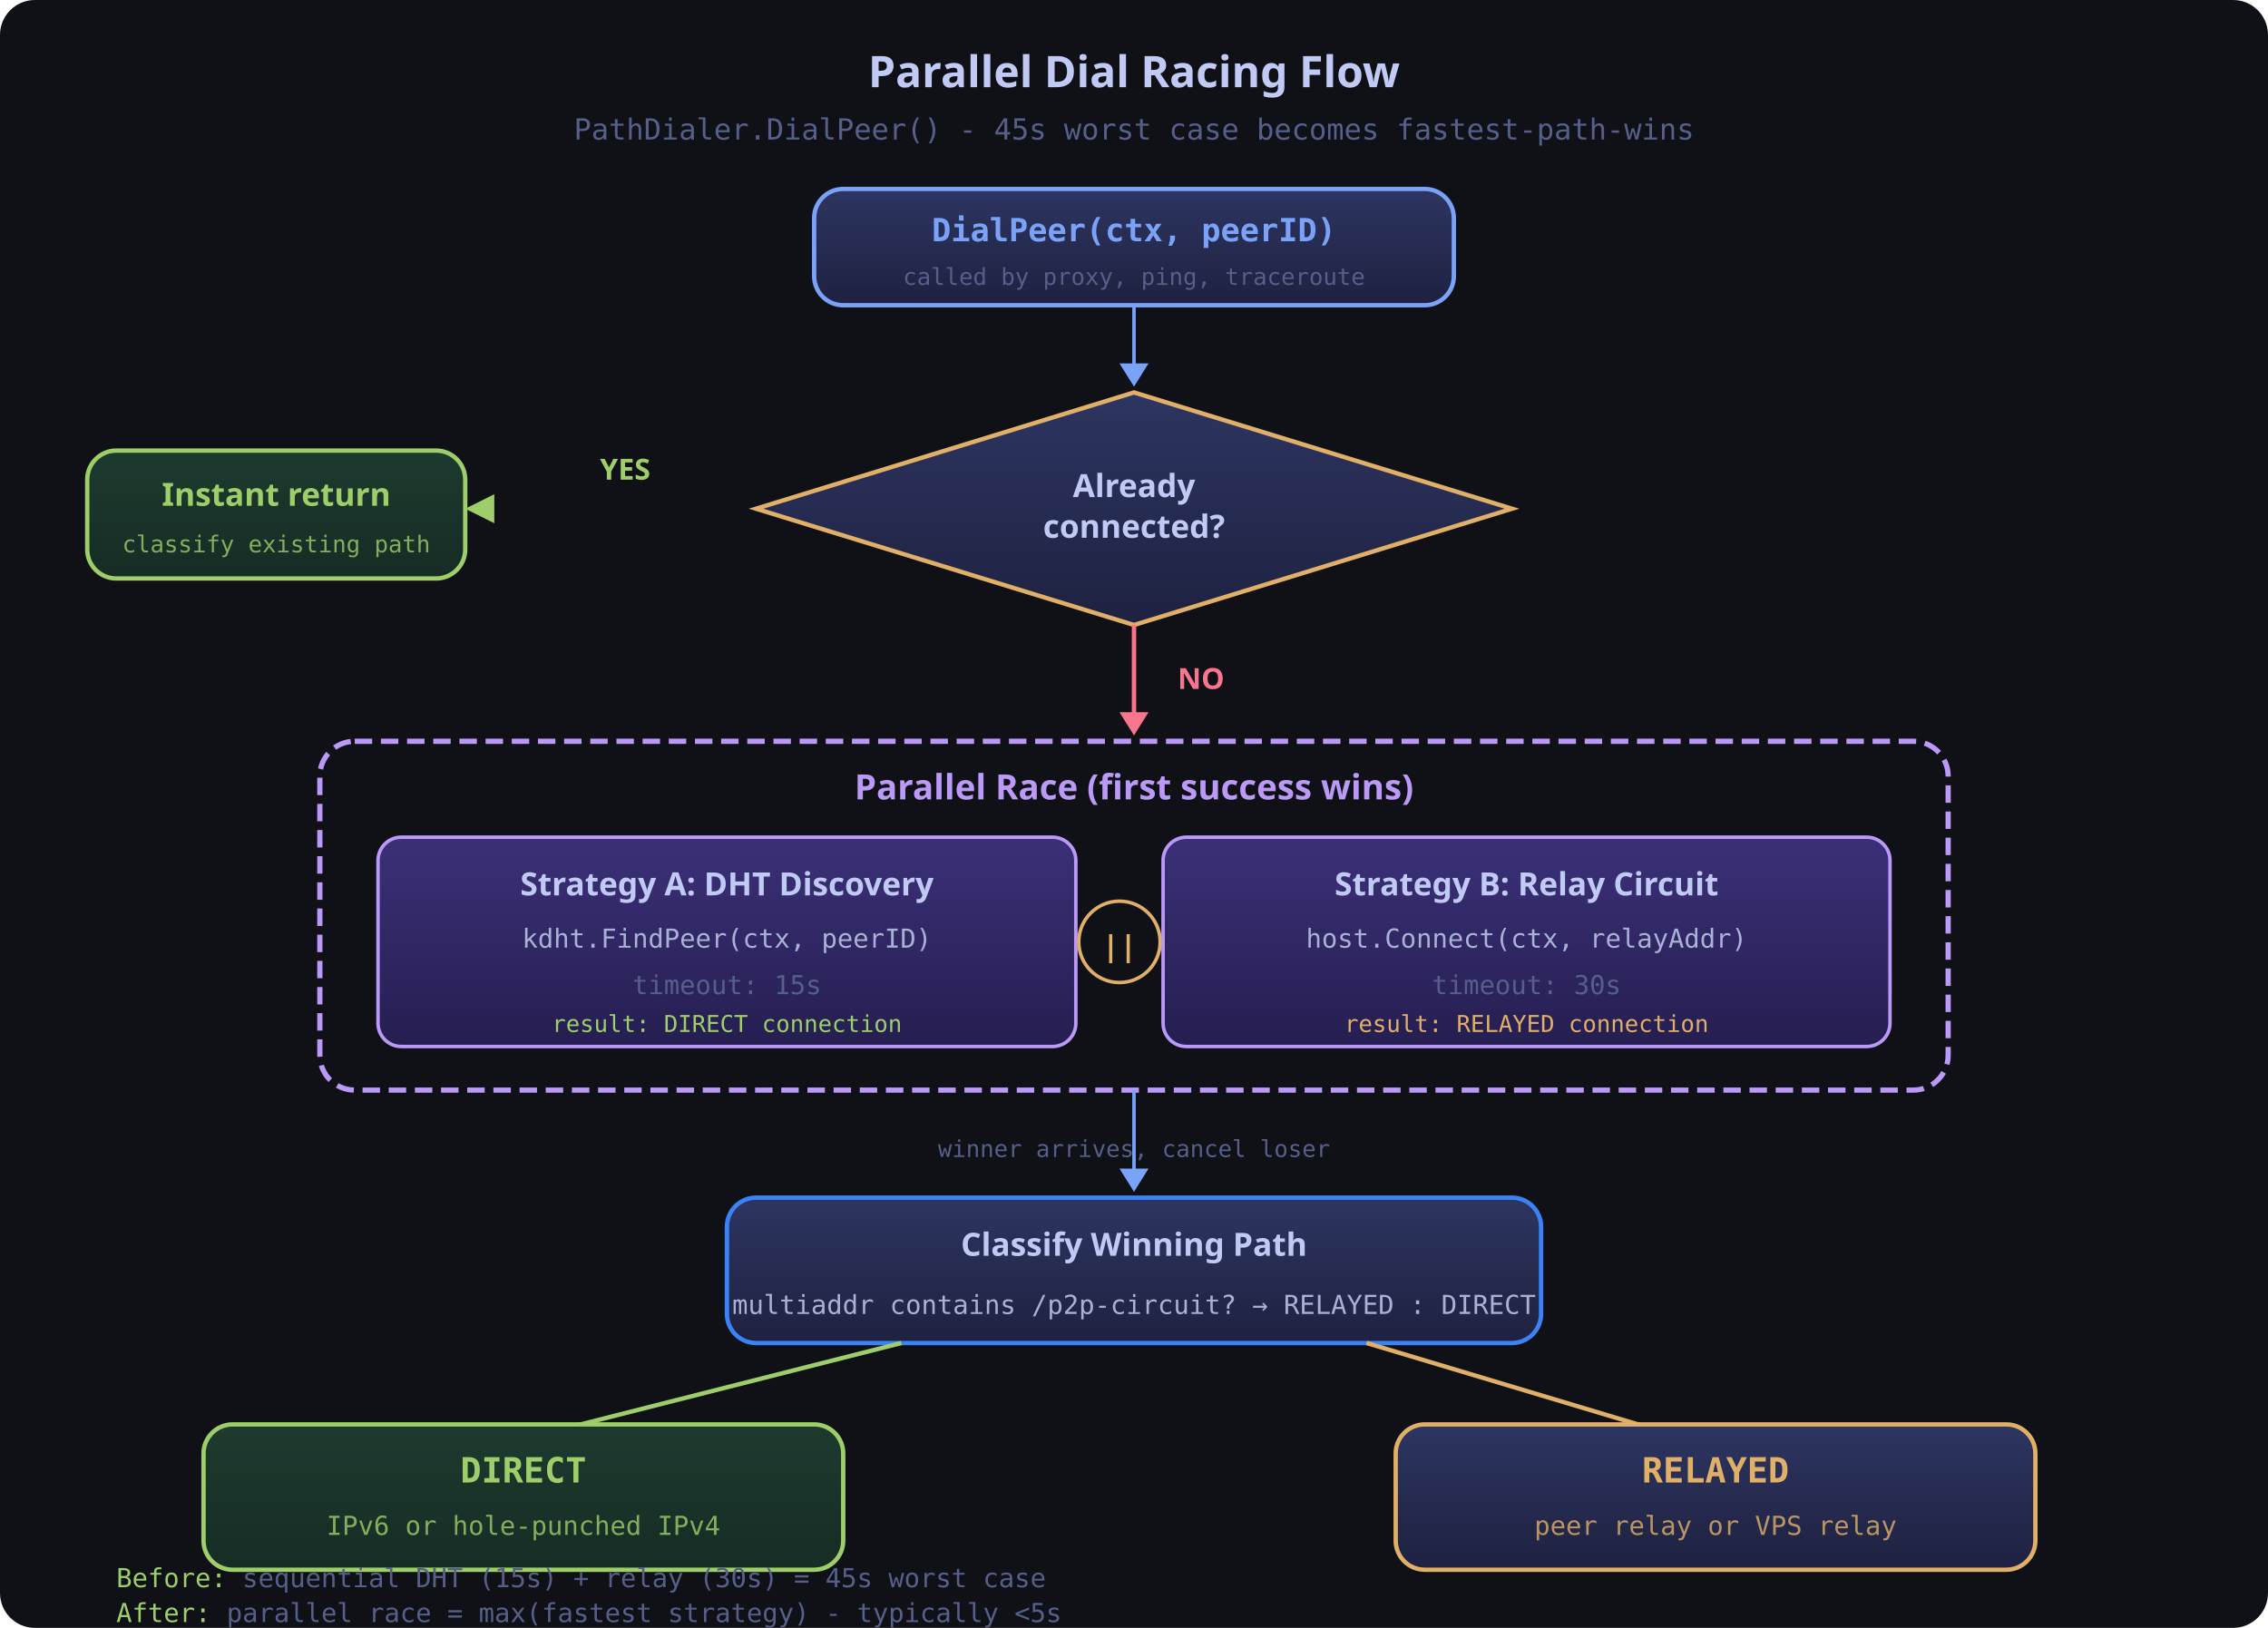
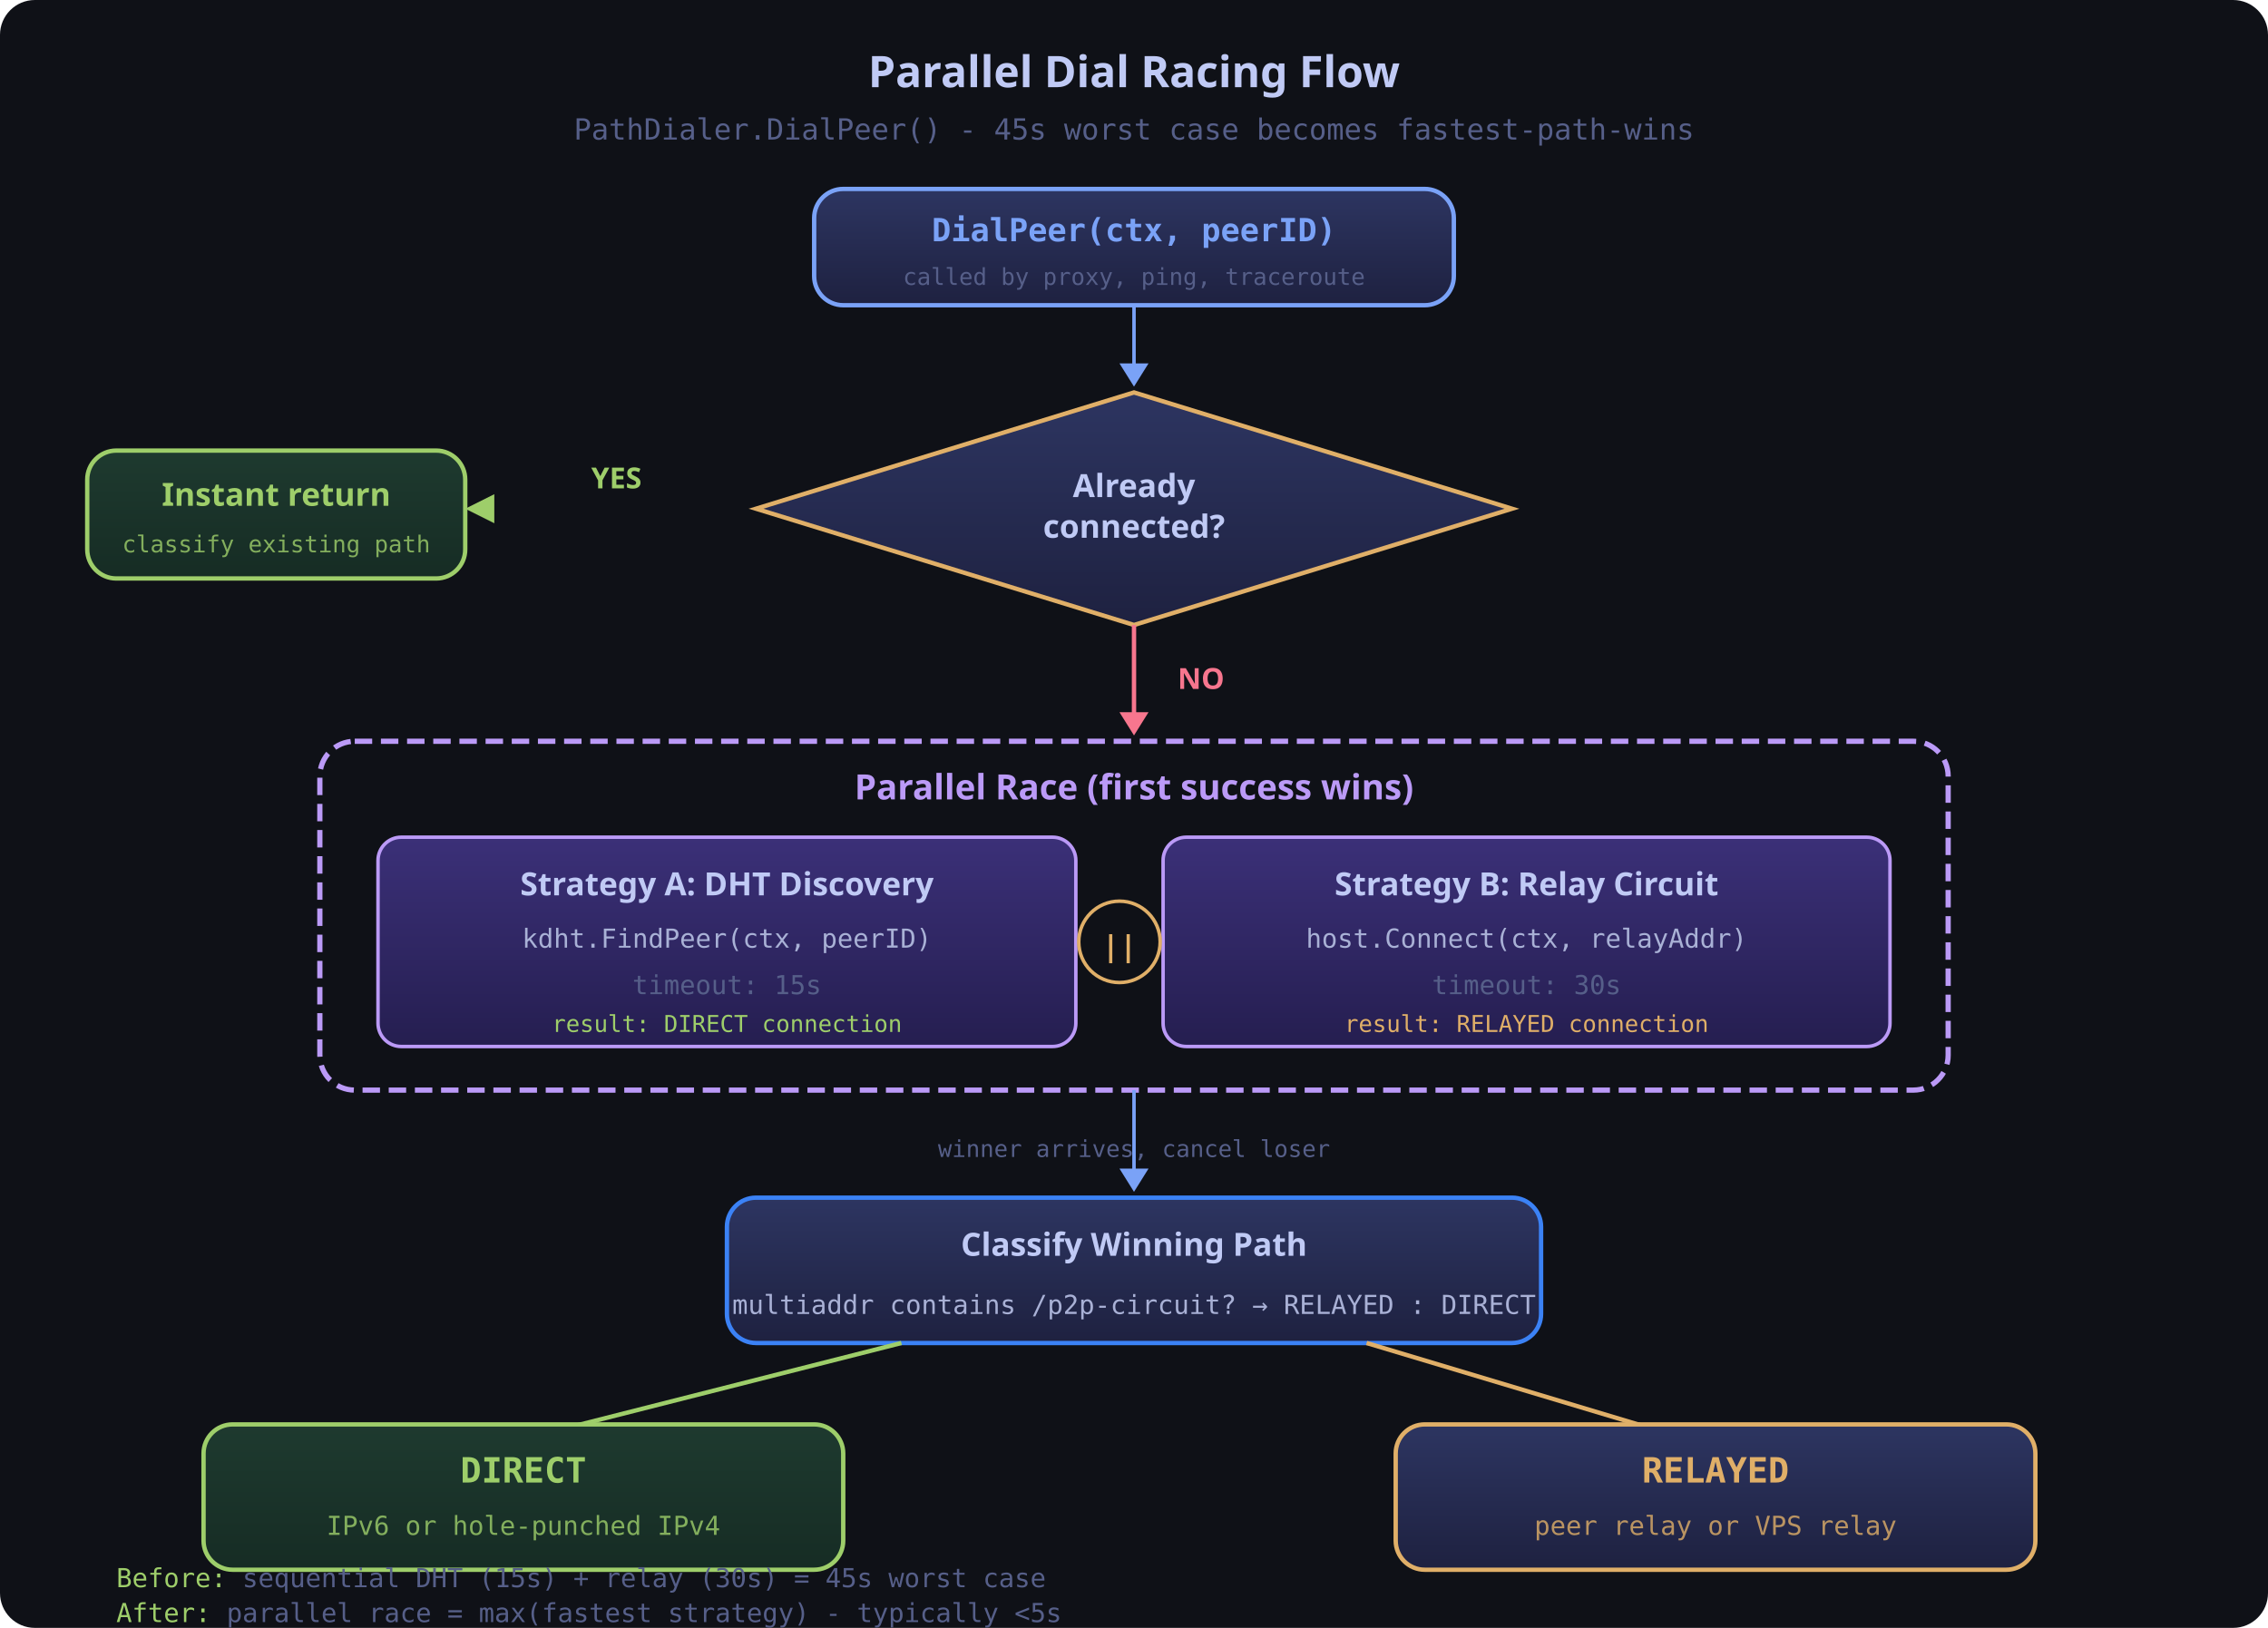
<svg xmlns="http://www.w3.org/2000/svg" viewBox="0 0 780 560" width="780" height="560">
  <defs>
    <linearGradient id="nodeFill" x1="0%" y1="0%" x2="0%" y2="100%">
      <stop offset="0%" style="stop-color:#2d3561;stop-opacity:1" />
      <stop offset="100%" style="stop-color:#1e2140;stop-opacity:1" />
    </linearGradient>
    <linearGradient id="successFill" x1="0%" y1="0%" x2="0%" y2="100%">
      <stop offset="0%" style="stop-color:#1e3a2f;stop-opacity:1" />
      <stop offset="100%" style="stop-color:#162c24;stop-opacity:1" />
    </linearGradient>
    <linearGradient id="relayFill" x1="0%" y1="0%" x2="0%" y2="100%">
      <stop offset="0%" style="stop-color:#3b3078;stop-opacity:1" />
      <stop offset="100%" style="stop-color:#251e50;stop-opacity:1" />
    </linearGradient>
    <filter id="glow">
      <feGaussianBlur stdDeviation="3" result="coloredBlur" />
      <feMerge>
        <feMergeNode in="coloredBlur" />
        <feMergeNode in="SourceGraphic" />
      </feMerge>
    </filter>
  </defs>
  <rect width="780" height="560" rx="12" fill="#0f1117" />
  <text x="390" y="30" font-family="system-ui, sans-serif" font-size="15" fill="#c0caf5" text-anchor="middle" font-weight="700">Parallel Dial Racing Flow</text>
  <text x="390" y="48" font-family="SF Mono, monospace" font-size="10" fill="#565f89" text-anchor="middle">PathDialer.DialPeer() - 45s worst case becomes fastest-path-wins</text>
  <rect x="280" y="65" width="220" height="40" rx="10" fill="url(#nodeFill)" stroke="#7aa2f7" stroke-width="1.5" />
  <text x="390" y="83" font-family="SF Mono, monospace" font-size="11" fill="#7aa2f7" text-anchor="middle" font-weight="600">DialPeer(ctx, peerID)</text>
  <text x="390" y="98" font-family="SF Mono, monospace" font-size="8" fill="#565f89" text-anchor="middle">called by proxy, ping, traceroute</text>
  <line x1="390" y1="105" x2="390" y2="128" stroke="#7aa2f7" stroke-width="1.2" />
  <polygon points="385,125 395,125 390,133" fill="#7aa2f7" />
  <polygon points="390,135 520,175 390,215 260,175" fill="url(#nodeFill)" stroke="#e0af68" stroke-width="1.5" />
  <text x="390" y="171" font-family="system-ui, sans-serif" font-size="11" fill="#c0caf5" text-anchor="middle" font-weight="600">Already</text>
  <text x="390" y="185" font-family="system-ui, sans-serif" font-size="11" fill="#c0caf5" text-anchor="middle" font-weight="600">connected?</text>
  <line x1="260" y1="175" x2="165" y2="175" stroke="#9ece6a" stroke-width="2" filter="url(#glow)" />
  <polygon points="170,170 170,180 160,175" fill="#9ece6a" />
-   <text x="215" y="165" font-family="system-ui, sans-serif" font-size="10" fill="#9ece6a" text-anchor="middle" font-weight="600">YES</text>
+   <text x="212" y="168" font-family="system-ui, sans-serif" font-size="10" fill="#9ece6a" text-anchor="middle" font-weight="600">YES</text>
  <rect x="30" y="155" width="130" height="44" rx="10" fill="url(#successFill)" stroke="#9ece6a" stroke-width="1.5" />
  <text x="95" y="174" font-family="system-ui, sans-serif" font-size="11" fill="#9ece6a" text-anchor="middle" font-weight="600">Instant return</text>
  <text x="95" y="190" font-family="SF Mono, monospace" font-size="8" fill="#9ece6a" text-anchor="middle" opacity="0.8">classify existing path</text>
  <line x1="390" y1="215" x2="390" y2="248" stroke="#f7768e" stroke-width="1.5" />
  <polygon points="385,245 395,245 390,253" fill="#f7768e" />
  <text x="405" y="237" font-family="system-ui, sans-serif" font-size="10" fill="#f7768e" font-weight="600">NO</text>
  <rect x="110" y="255" width="560" height="120" rx="12" fill="#0f1117" stroke="#bb9af7" stroke-width="1.8" stroke-dasharray="6,3" />
  <text x="390" y="275" font-family="system-ui, sans-serif" font-size="12" fill="#bb9af7" text-anchor="middle" font-weight="600">Parallel Race (first success wins)</text>
  <rect x="130" y="288" width="240" height="72" rx="8" fill="url(#relayFill)" stroke="#bb9af7" stroke-width="1.2" />
  <text x="250" y="308" font-family="system-ui, sans-serif" font-size="11" fill="#c0caf5" text-anchor="middle" font-weight="600">Strategy A: DHT Discovery</text>
  <text x="250" y="326" font-family="SF Mono, monospace" font-size="9" fill="#a9b1d6" text-anchor="middle">kdht.FindPeer(ctx, peerID)</text>
  <text x="250" y="342" font-family="SF Mono, monospace" font-size="9" fill="#565f89" text-anchor="middle">timeout: 15s</text>
  <text x="250" y="355" font-family="SF Mono, monospace" font-size="8" fill="#9ece6a" text-anchor="middle">result: DIRECT connection</text>
  <rect x="400" y="288" width="250" height="72" rx="8" fill="url(#relayFill)" stroke="#bb9af7" stroke-width="1.2" />
  <text x="525" y="308" font-family="system-ui, sans-serif" font-size="11" fill="#c0caf5" text-anchor="middle" font-weight="600">Strategy B: Relay Circuit</text>
  <text x="525" y="326" font-family="SF Mono, monospace" font-size="9" fill="#a9b1d6" text-anchor="middle">host.Connect(ctx, relayAddr)</text>
  <text x="525" y="342" font-family="SF Mono, monospace" font-size="9" fill="#565f89" text-anchor="middle">timeout: 30s</text>
  <text x="525" y="355" font-family="SF Mono, monospace" font-size="8" fill="#e0af68" text-anchor="middle">result: RELAYED connection</text>
  <circle cx="385" cy="324" r="14" fill="#0f1117" stroke="#e0af68" stroke-width="1.2" />
  <text x="385" y="329" font-family="SF Mono, monospace" font-size="10" fill="#e0af68" text-anchor="middle" font-weight="700">||</text>
  <line x1="390" y1="375" x2="390" y2="405" stroke="#7aa2f7" stroke-width="1.2" />
  <polygon points="385,402 395,402 390,410" fill="#7aa2f7" />
  <text x="390" y="398" font-family="SF Mono, monospace" font-size="8" fill="#565f89" text-anchor="middle">winner arrives, cancel loser</text>
  <rect x="250" y="412" width="280" height="50" rx="10" fill="url(#nodeFill)" stroke="#3b82f6" stroke-width="1.5" />
  <text x="390" y="432" font-family="system-ui, sans-serif" font-size="11" fill="#c0caf5" text-anchor="middle" font-weight="600">Classify Winning Path</text>
  <text x="390" y="452" font-family="SF Mono, monospace" font-size="9" fill="#a9b1d6" text-anchor="middle">multiaddr contains /p2p-circuit? → RELAYED : DIRECT</text>
  <line x1="310" y1="462" x2="180" y2="495" stroke="#9ece6a" stroke-width="1.5" />
  <polygon points="183,491 177,499 185,498" fill="#9ece6a" />
  <rect x="70" y="490" width="220" height="50" rx="10" fill="url(#successFill)" stroke="#9ece6a" stroke-width="1.5" />
  <text x="180" y="510" font-family="SF Mono, monospace" font-size="12" fill="#9ece6a" text-anchor="middle" font-weight="700">DIRECT</text>
  <text x="180" y="528" font-family="SF Mono, monospace" font-size="9" fill="#9ece6a" text-anchor="middle" opacity="0.8">IPv6 or hole-punched IPv4</text>
  <line x1="470" y1="462" x2="580" y2="495" stroke="#e0af68" stroke-width="1.5" />
  <polygon points="577,491 583,499 575,498" fill="#e0af68" />
  <rect x="480" y="490" width="220" height="50" rx="10" fill="url(#nodeFill)" stroke="#e0af68" stroke-width="1.5" />
  <text x="590" y="510" font-family="SF Mono, monospace" font-size="12" fill="#e0af68" text-anchor="middle" font-weight="700">RELAYED</text>
  <text x="590" y="528" font-family="SF Mono, monospace" font-size="9" fill="#e0af68" text-anchor="middle" opacity="0.8">peer relay or VPS relay</text>
  <text x="40" y="546" font-family="SF Mono, monospace" font-size="9" fill="#565f89">
    <tspan fill="#9ece6a">Before:</tspan> sequential DHT (15s) + relay (30s) = 45s worst case
  </text>
  <text x="40" y="558" font-family="SF Mono, monospace" font-size="9" fill="#565f89">
    <tspan fill="#9ece6a">After: </tspan> parallel race = max(fastest strategy) - typically &lt;5s
  </text>
</svg>
